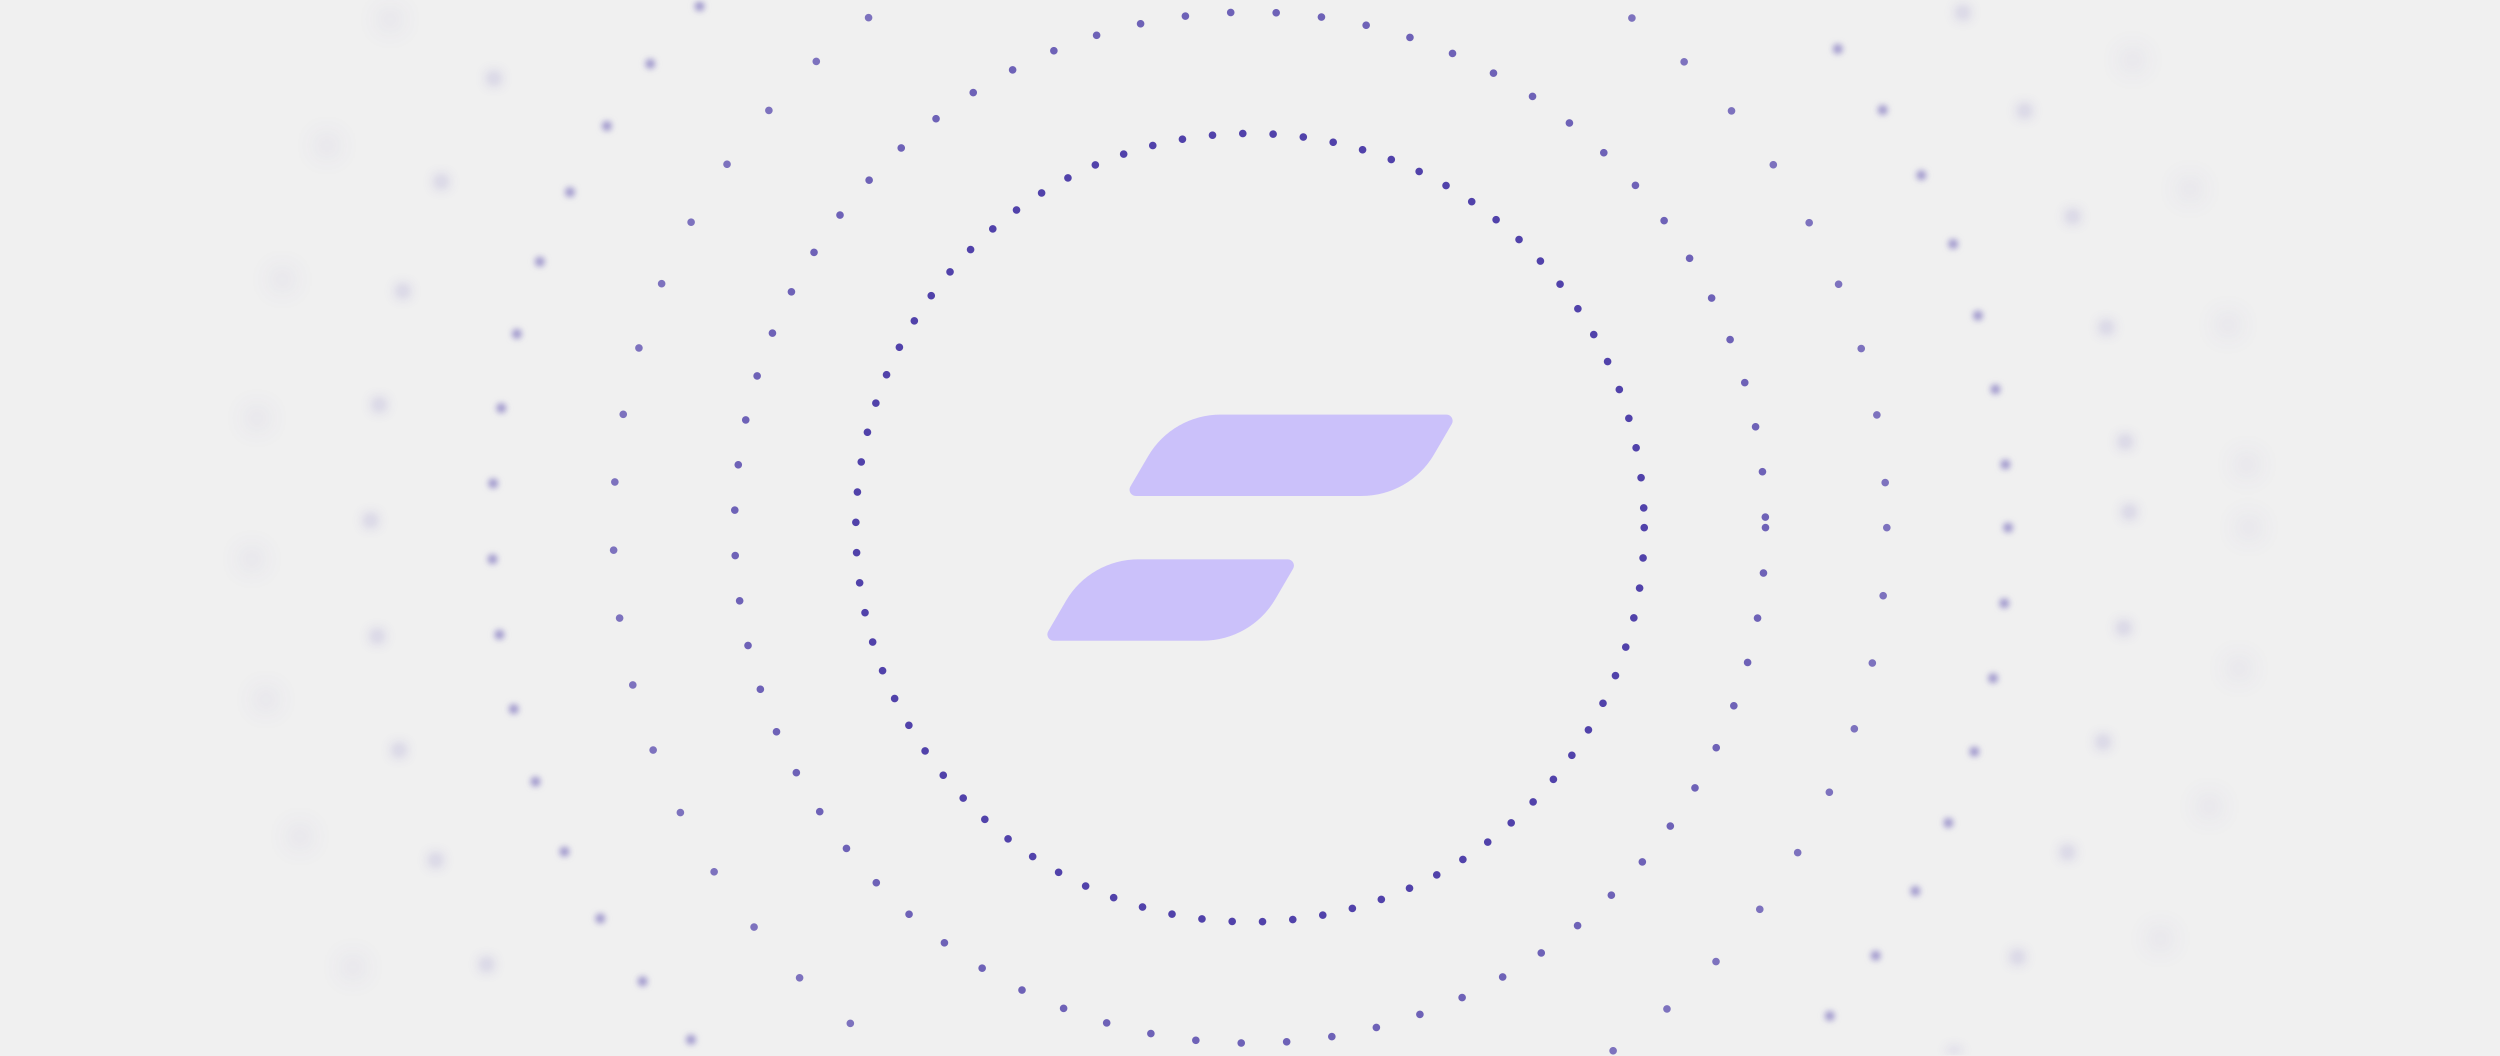
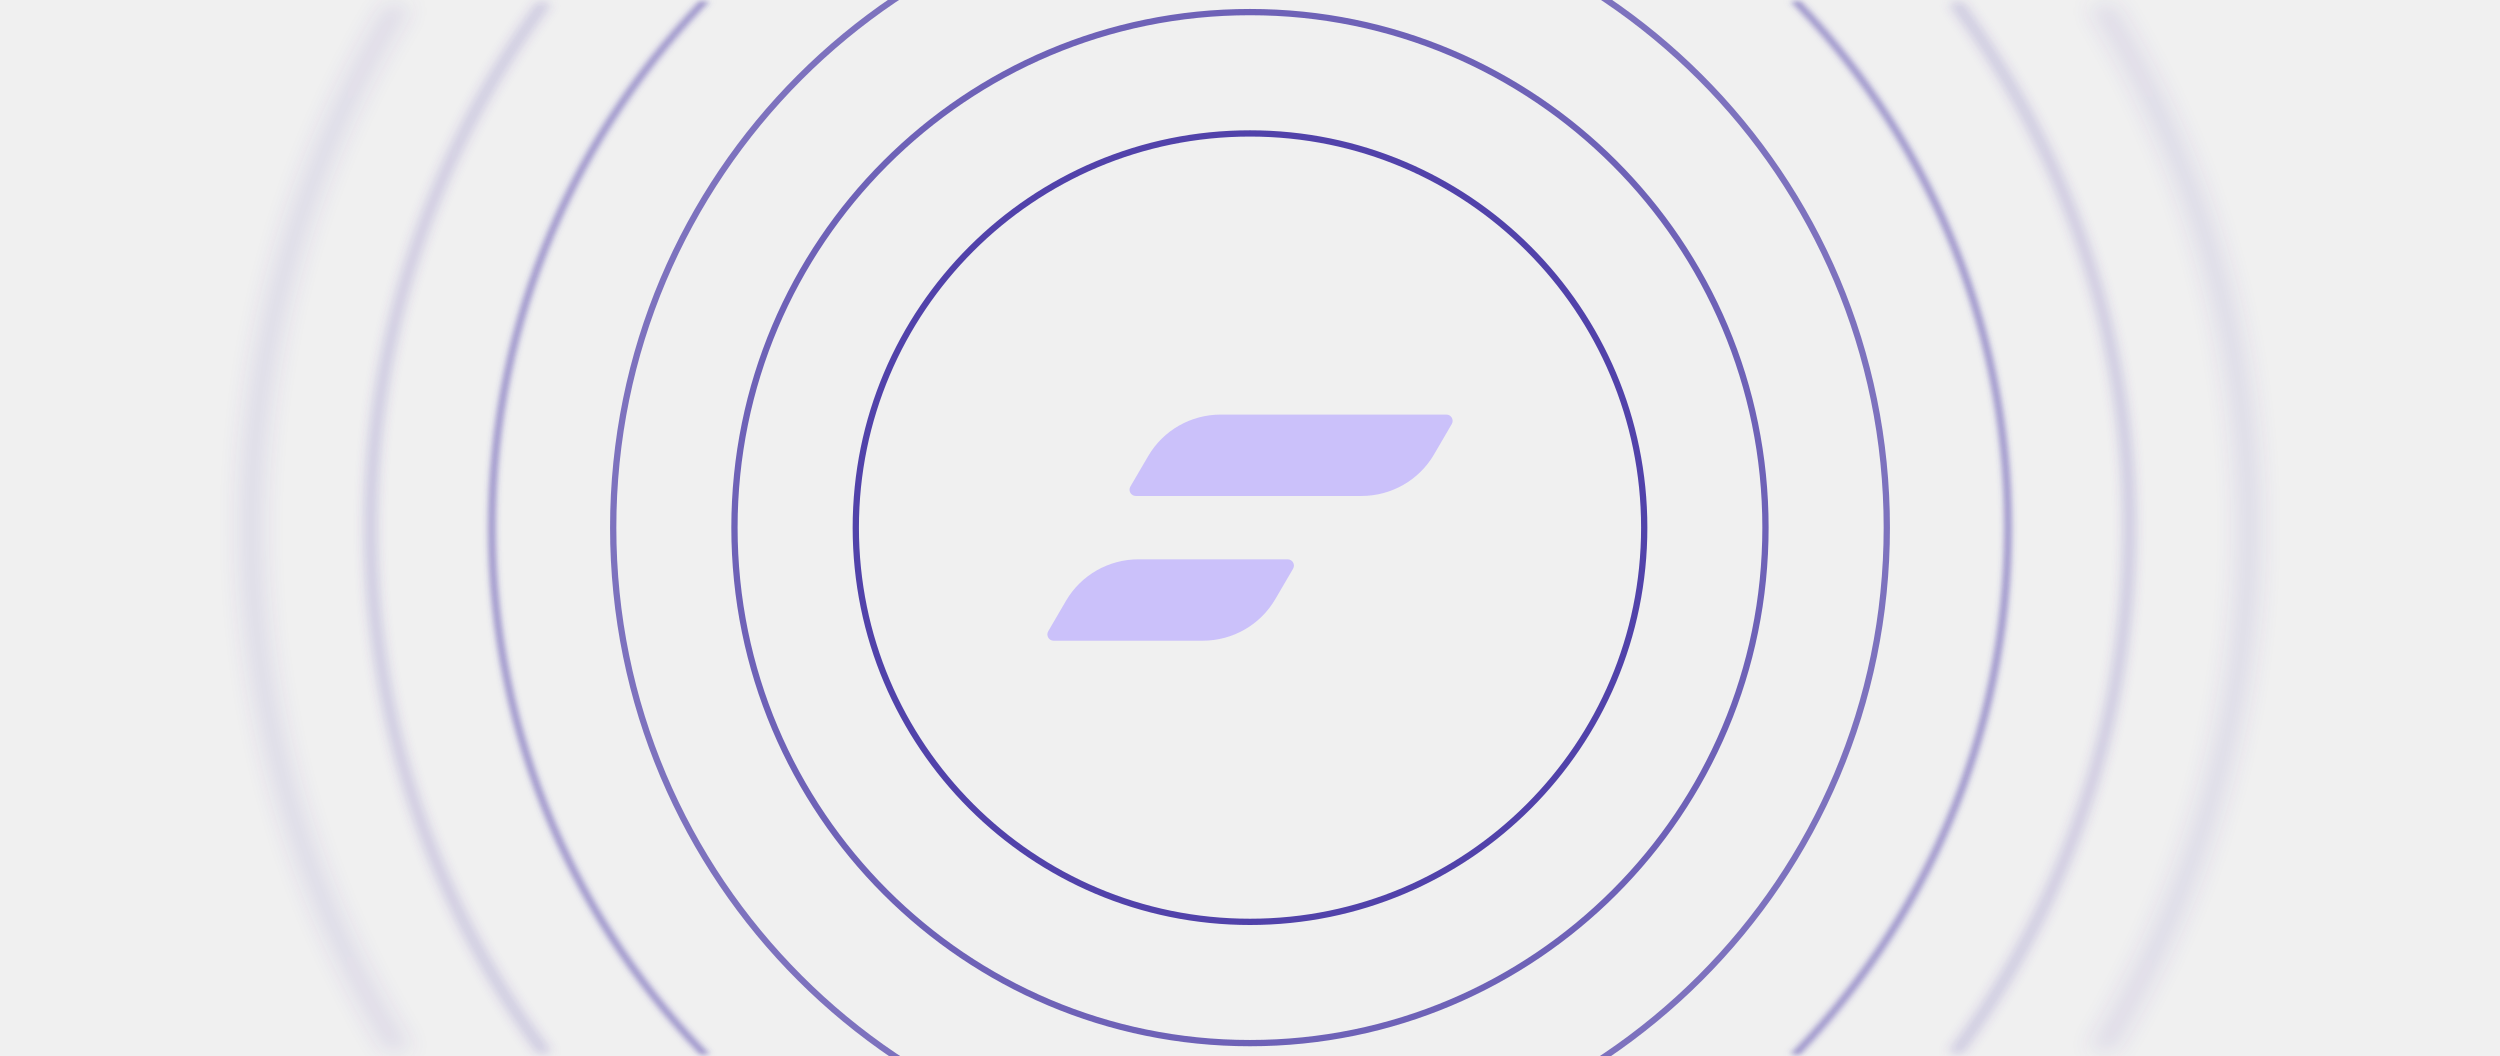
<svg xmlns="http://www.w3.org/2000/svg" width="398" height="168" viewBox="0 0 398 168" fill="none">
-   <g clip-path="url(#clip0_953_7726)">
-     <path fill-rule="evenodd" clip-rule="evenodd" d="M180.822 78.959C180.049 78.959 179.568 78.12 179.958 77.454L182.805 72.587C185.19 68.51 189.584 66.001 194.339 66H230.259C231.031 66 231.512 66.837 231.123 67.504L228.293 72.358C225.911 76.443 221.511 78.959 216.75 78.959H180.822ZM167.741 102.001C166.969 102.001 166.488 101.164 166.877 100.497L169.708 95.643C172.091 91.558 176.49 89.042 181.251 89.042H204.993C205.766 89.042 206.246 89.88 205.856 90.547L203.01 95.414C200.625 99.491 196.23 102.001 191.475 102.001H167.741Z" fill="#CBC1FA" />
-     <circle opacity="0.88" cx="199.001" cy="84.001" r="62.759" stroke="#3C2BA1" stroke-width="1.207" stroke-linecap="round" stroke-dasharray="0 4.83" />
-     <circle opacity="0.72" cx="198.995" cy="83.995" r="82.069" stroke="#3C2BA1" stroke-width="1.207" stroke-linecap="round" stroke-dasharray="0 7.24" />
-     <circle opacity="0.64" cx="199" cy="84" r="101.379" stroke="#3C2BA1" stroke-width="1.207" stroke-linecap="round" stroke-dasharray="0 10.86" />
+   <g clipPath="url(#clip0_953_7726)">
+     <path fillRule="evenodd" clipRule="evenodd" d="M180.822 78.959C180.049 78.959 179.568 78.12 179.958 77.454L182.805 72.587C185.19 68.51 189.584 66.001 194.339 66H230.259C231.031 66 231.512 66.837 231.123 67.504L228.293 72.358C225.911 76.443 221.511 78.959 216.75 78.959H180.822ZM167.741 102.001C166.969 102.001 166.488 101.164 166.877 100.497L169.708 95.643C172.091 91.558 176.49 89.042 181.251 89.042H204.993C205.766 89.042 206.246 89.88 205.856 90.547L203.01 95.414C200.625 99.491 196.23 102.001 191.475 102.001H167.741Z" fill="#CBC1FA" />
+     <circle opacity="0.88" cx="199.001" cy="84.001" r="62.759" stroke="#3C2BA1" strokeWidth="1.207" strokeLinecap="round" strokeDasharray="0 4.83" />
+     <circle opacity="0.72" cx="198.995" cy="83.995" r="82.069" stroke="#3C2BA1" strokeWidth="1.207" strokeLinecap="round" strokeDasharray="0 7.24" />
+     <circle opacity="0.64" cx="199" cy="84" r="101.379" stroke="#3C2BA1" strokeWidth="1.207" strokeLinecap="round" strokeDasharray="0 10.86" />
    <g opacity="0.56" filter="url(#filter0_f_953_7726)">
-       <circle cx="198.994" cy="83.994" r="120.69" stroke="#3C2BA1" stroke-width="1.437" stroke-linecap="round" stroke-dasharray="0 12.07" />
+       <circle cx="198.994" cy="83.994" r="120.69" stroke="#3C2BA1" strokeWidth="1.437" strokeLinecap="round" strokeDasharray="0 12.07" />
    </g>
    <g opacity="0.4" filter="url(#filter1_f_953_7726)">
-       <circle cx="199" cy="84" r="140" transform="rotate(-1.02017 199 84.0001)" stroke="#3C2BA1" stroke-width="1.667" stroke-linecap="round" stroke-dasharray="0 18.48" />
+       <circle cx="199" cy="84" r="140" transform="rotate(-1.02017 199 84.0001)" stroke="#3C2BA1" strokeWidth="1.667" strokeLinecap="round" strokeDasharray="0 18.48" />
    </g>
    <g opacity="0.4" filter="url(#filter2_f_953_7726)">
-       <circle cx="199" cy="84" r="159" stroke="#3C2BA1" stroke-width="1.667" stroke-linecap="round" stroke-dasharray="0 22.48" />
+       <circle cx="199" cy="84" r="159" stroke="#3C2BA1" strokeWidth="1.667" strokeLinecap="round" strokeDasharray="0 22.48" />
    </g>
  </g>
  <defs>
-     <filter id="filter0_f_953_7726" x="76.586" y="-38.414" width="244.816" height="244.816" filterUnits="userSpaceOnUse" color-interpolation-filters="sRGB">
+     <filter id="filter0_f_953_7726" x="76.586" y="-38.414" width="244.816" height="244.816" filterUnits="userSpaceOnUse" colorInterpolationFilters="sRGB">
      <feFlood flood-opacity="0" result="BackgroundImageFix" />
      <feBlend mode="normal" in="SourceGraphic" in2="BackgroundImageFix" result="shape" />
      <feGaussianBlur stdDeviation="0.5" result="effect1_foregroundBlur_953_7726" />
    </filter>
-     <filter id="filter1_f_953_7726" x="56.189" y="-58.811" width="285.622" height="285.622" filterUnits="userSpaceOnUse" color-interpolation-filters="sRGB">
+     <filter id="filter1_f_953_7726" x="56.189" y="-58.811" width="285.622" height="285.622" filterUnits="userSpaceOnUse" colorInterpolationFilters="sRGB">
      <feFlood flood-opacity="0" result="BackgroundImageFix" />
      <feBlend mode="normal" in="SourceGraphic" in2="BackgroundImageFix" result="shape" />
      <feGaussianBlur stdDeviation="1" result="effect1_foregroundBlur_953_7726" />
    </filter>
-     <filter id="filter2_f_953_7726" x="35.167" y="-79.833" width="327.667" height="327.667" filterUnits="userSpaceOnUse" color-interpolation-filters="sRGB">
+     <filter id="filter2_f_953_7726" x="35.167" y="-79.833" width="327.667" height="327.667" filterUnits="userSpaceOnUse" colorInterpolationFilters="sRGB">
      <feFlood flood-opacity="0" result="BackgroundImageFix" />
      <feBlend mode="normal" in="SourceGraphic" in2="BackgroundImageFix" result="shape" />
      <feGaussianBlur stdDeviation="2" result="effect1_foregroundBlur_953_7726" />
    </filter>
    <clipPath id="clip0_953_7726">
      <rect width="398" height="168" fill="white" />
    </clipPath>
  </defs>
</svg>
